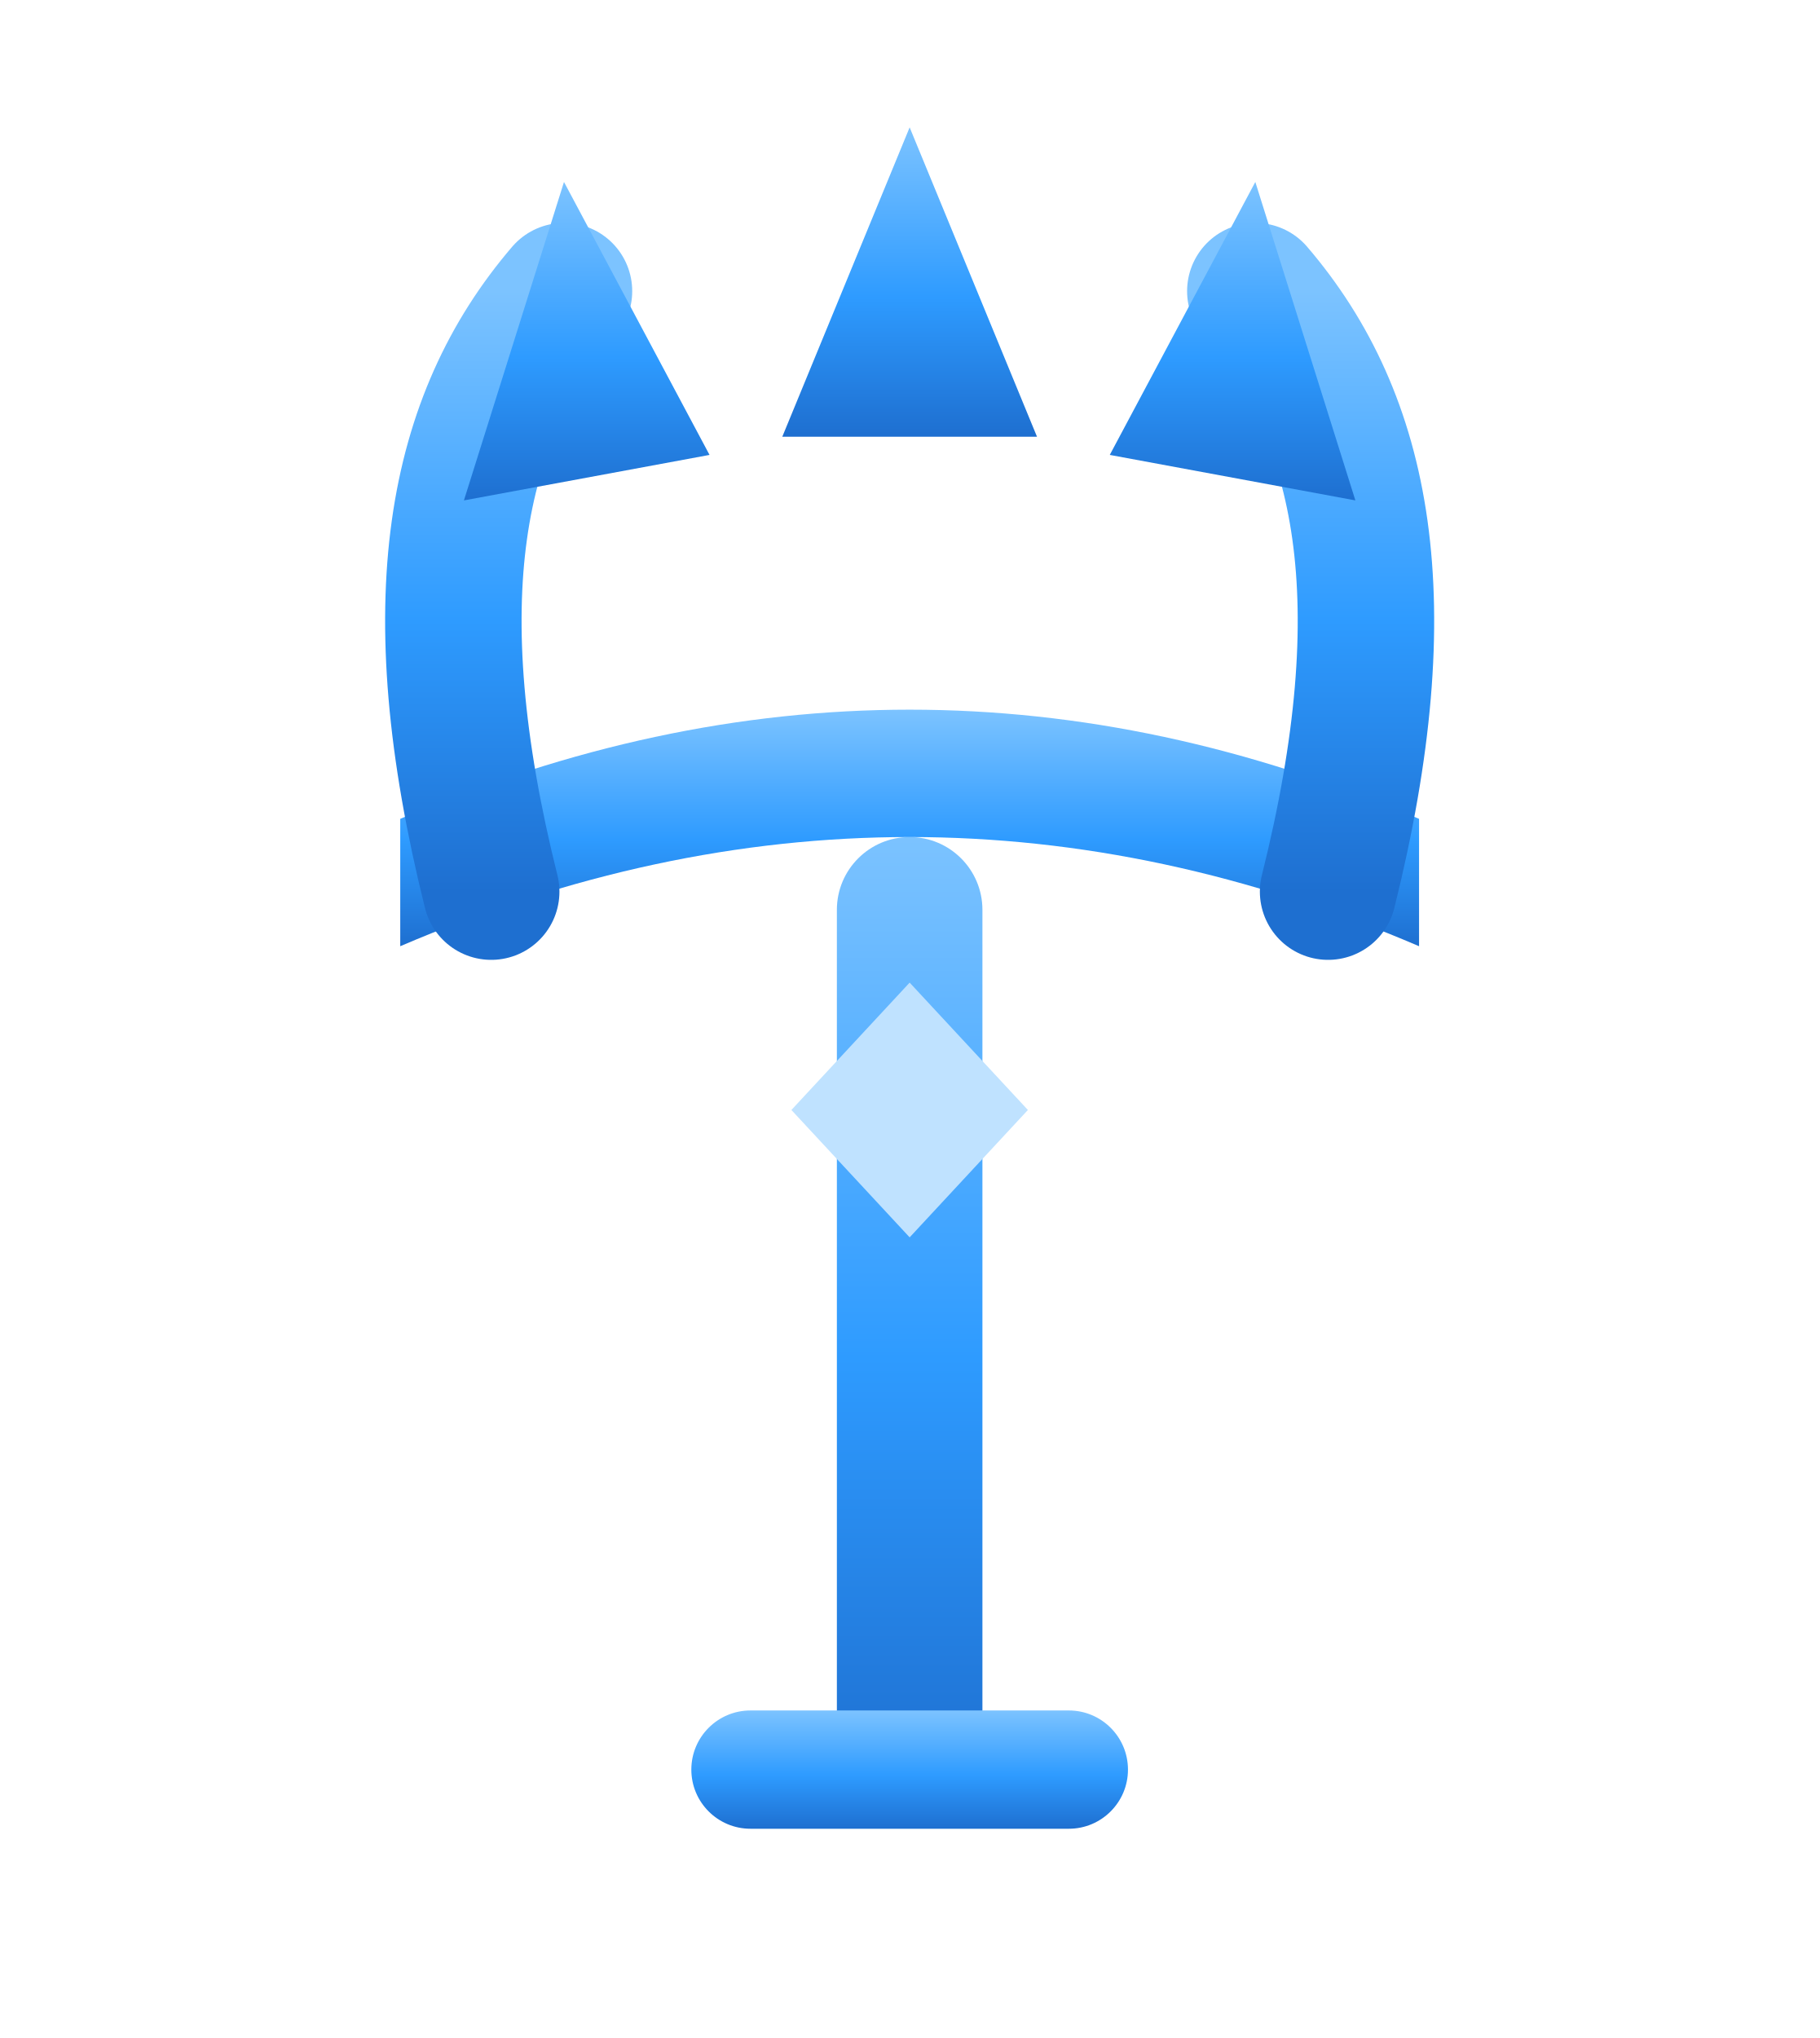
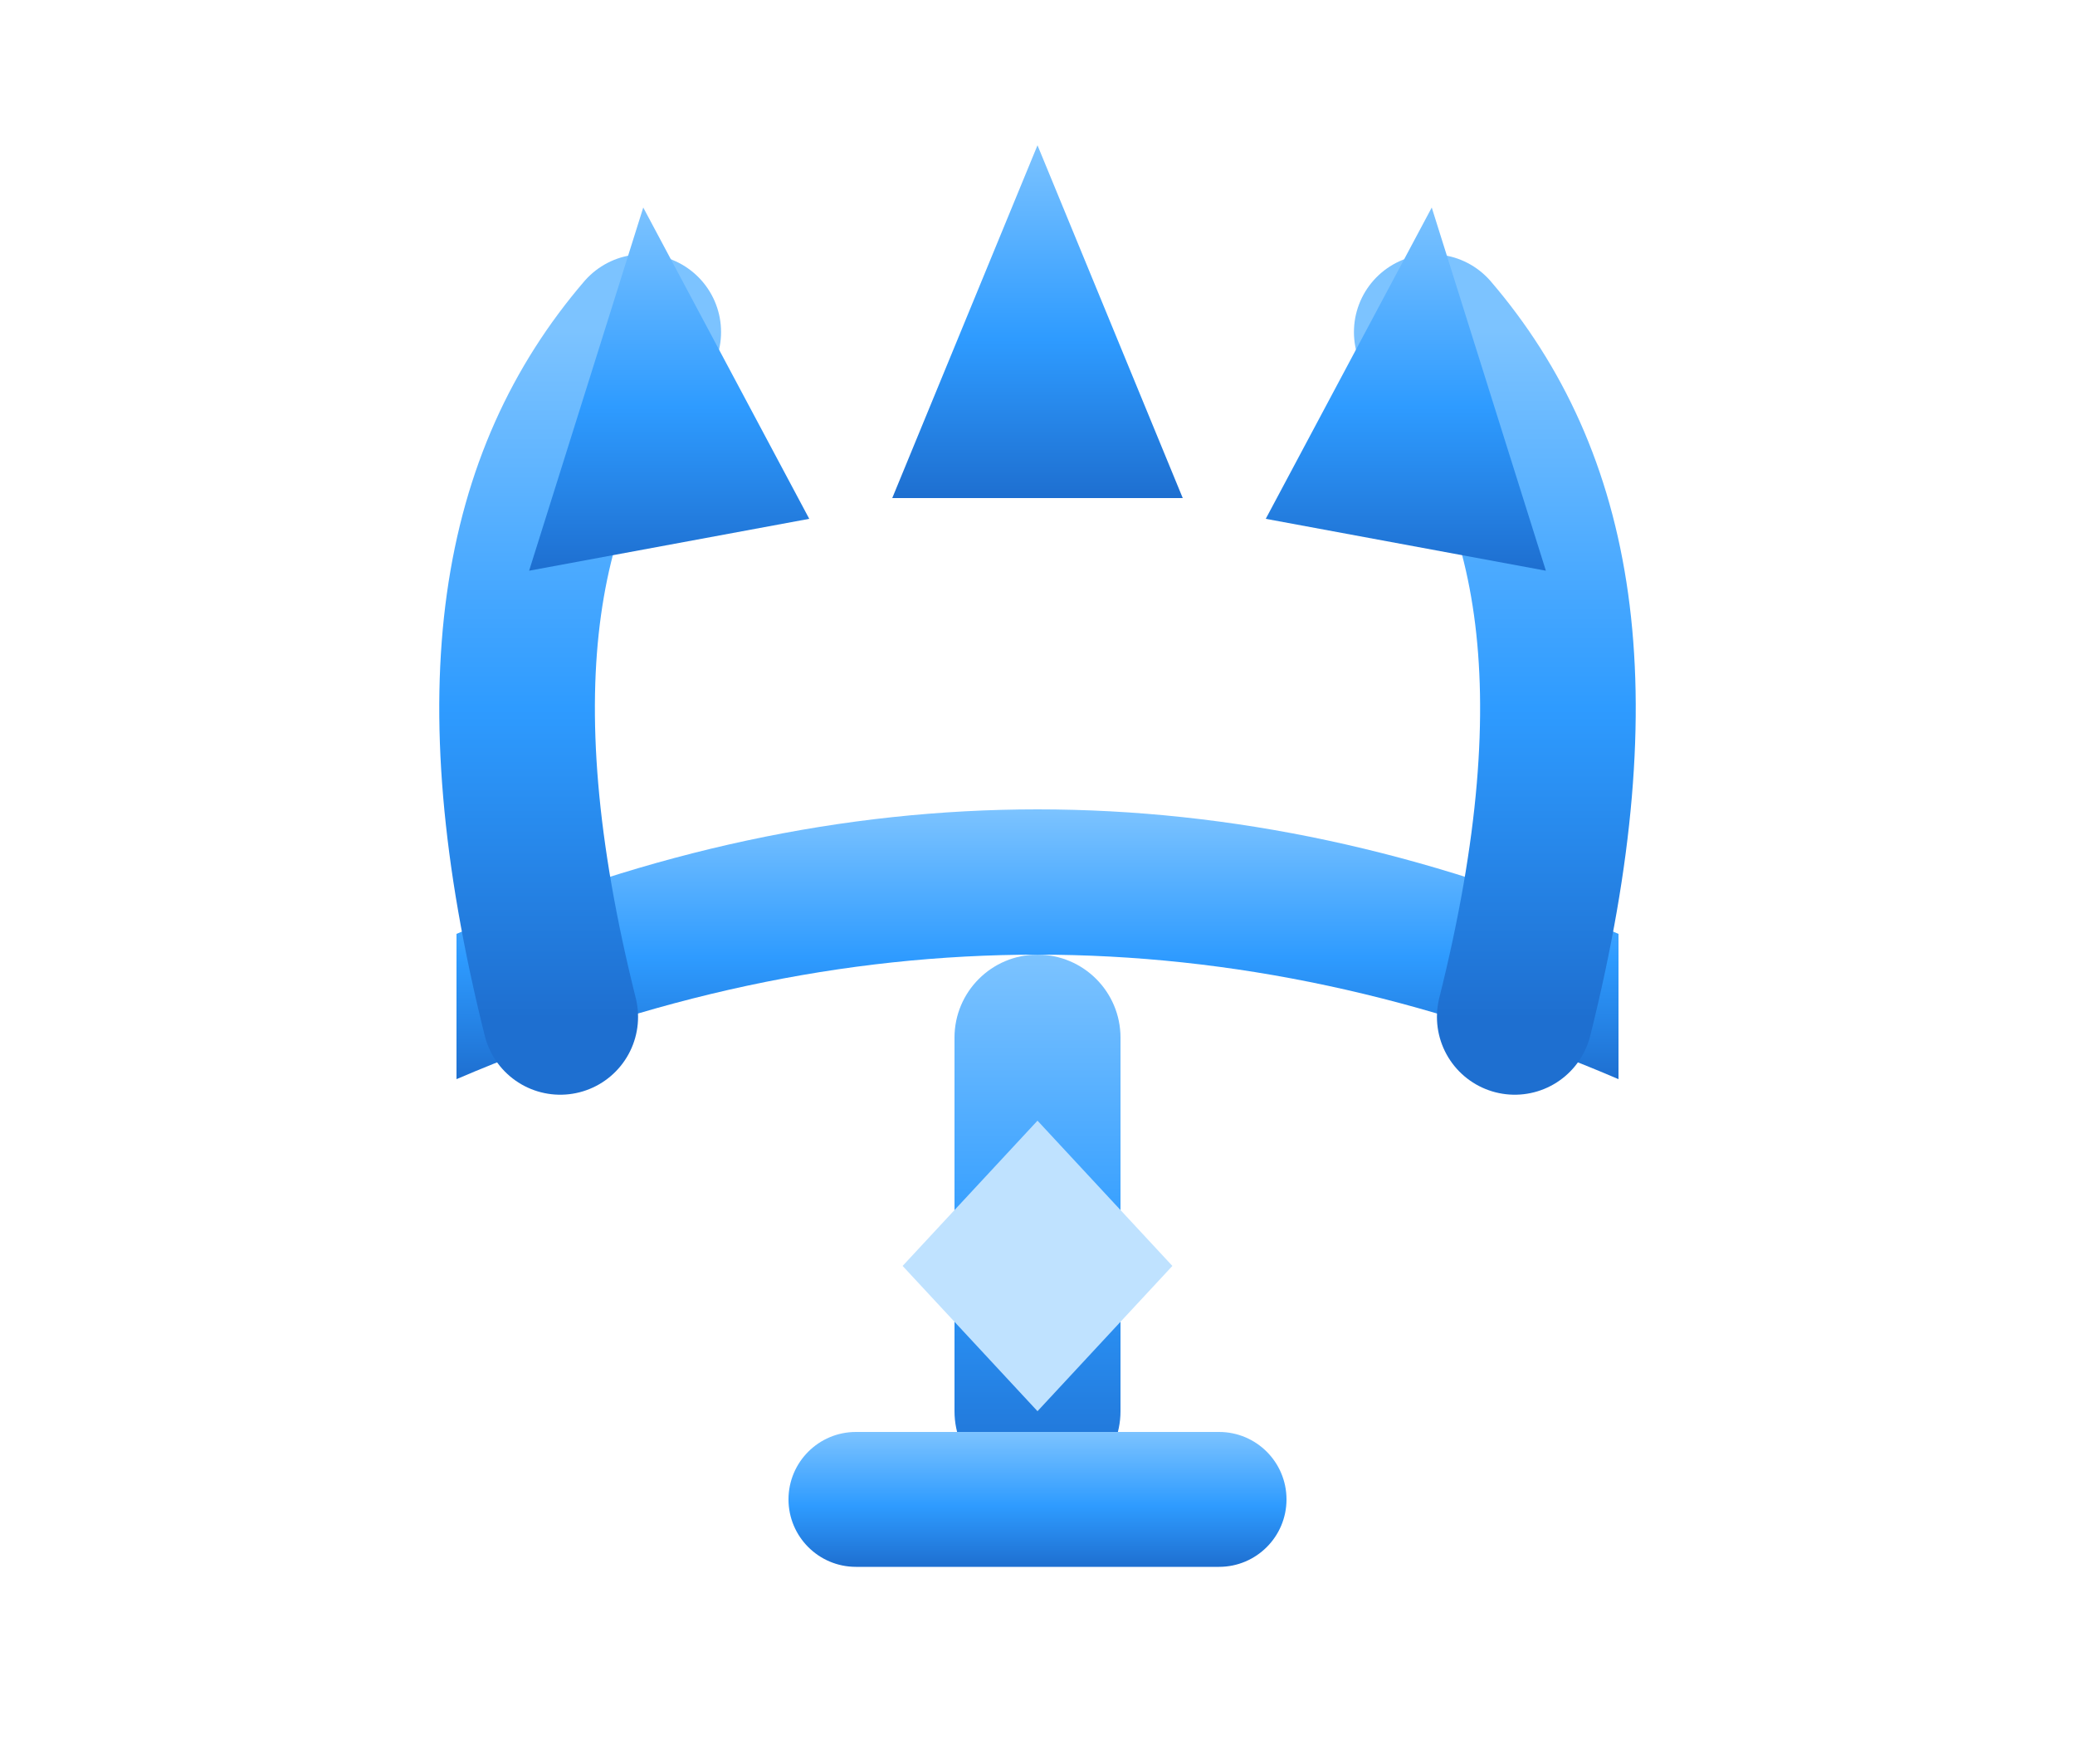
- <svg xmlns="http://www.w3.org/2000/svg" viewBox="0 0 200 224" fill="none">
+ <svg xmlns="http://www.w3.org/2000/svg" viewBox="0 0 200 170" fill="none">
  <defs>
    <linearGradient id="pg" x1="0" y1="0" x2="0" y2="1">
      <stop offset="0%" stop-color="#7CC3FF" />
      <stop offset="55%" stop-color="#2E9BFF" />
      <stop offset="100%" stop-color="#1E6FD0" />
    </linearGradient>
  </defs>
  <g fill="url(#pg)" stroke="url(#pg)" stroke-linejoin="round" stroke-linecap="round">
-     <rect x="92" y="92" width="16" height="104" rx="8" stroke="none" />
-     <rect x="76" y="188" width="48" height="13" rx="6.5" stroke="none" />
+     <rect x="92" y="92" width="16" height="52" rx="8" stroke="none" />
+     <rect x="76" y="138" width="48" height="13" rx="6.5" stroke="none" />
    <path d="M44 104 Q100 80 156 104 L156 90 Q100 66 44 90 Z" stroke="none" />
    <path d="M100 92 V40" fill="none" stroke-width="15" />
    <path d="M54 98 C46 66 50 46 62 32" fill="none" stroke-width="15" />
    <path d="M146 98 C154 66 150 46 138 32" fill="none" stroke-width="15" />
  </g>
  <g fill="url(#pg)">
    <path d="M100 14 l14 34 h-28 z" />
    <path d="M62 20 l16 30 -27 5 z" />
    <path d="M138 20 l-16 30 27 5 z" />
  </g>
  <path d="M100 108 l13 14 -13 14 -13 -14 z" fill="#BFE2FF" />
</svg>
